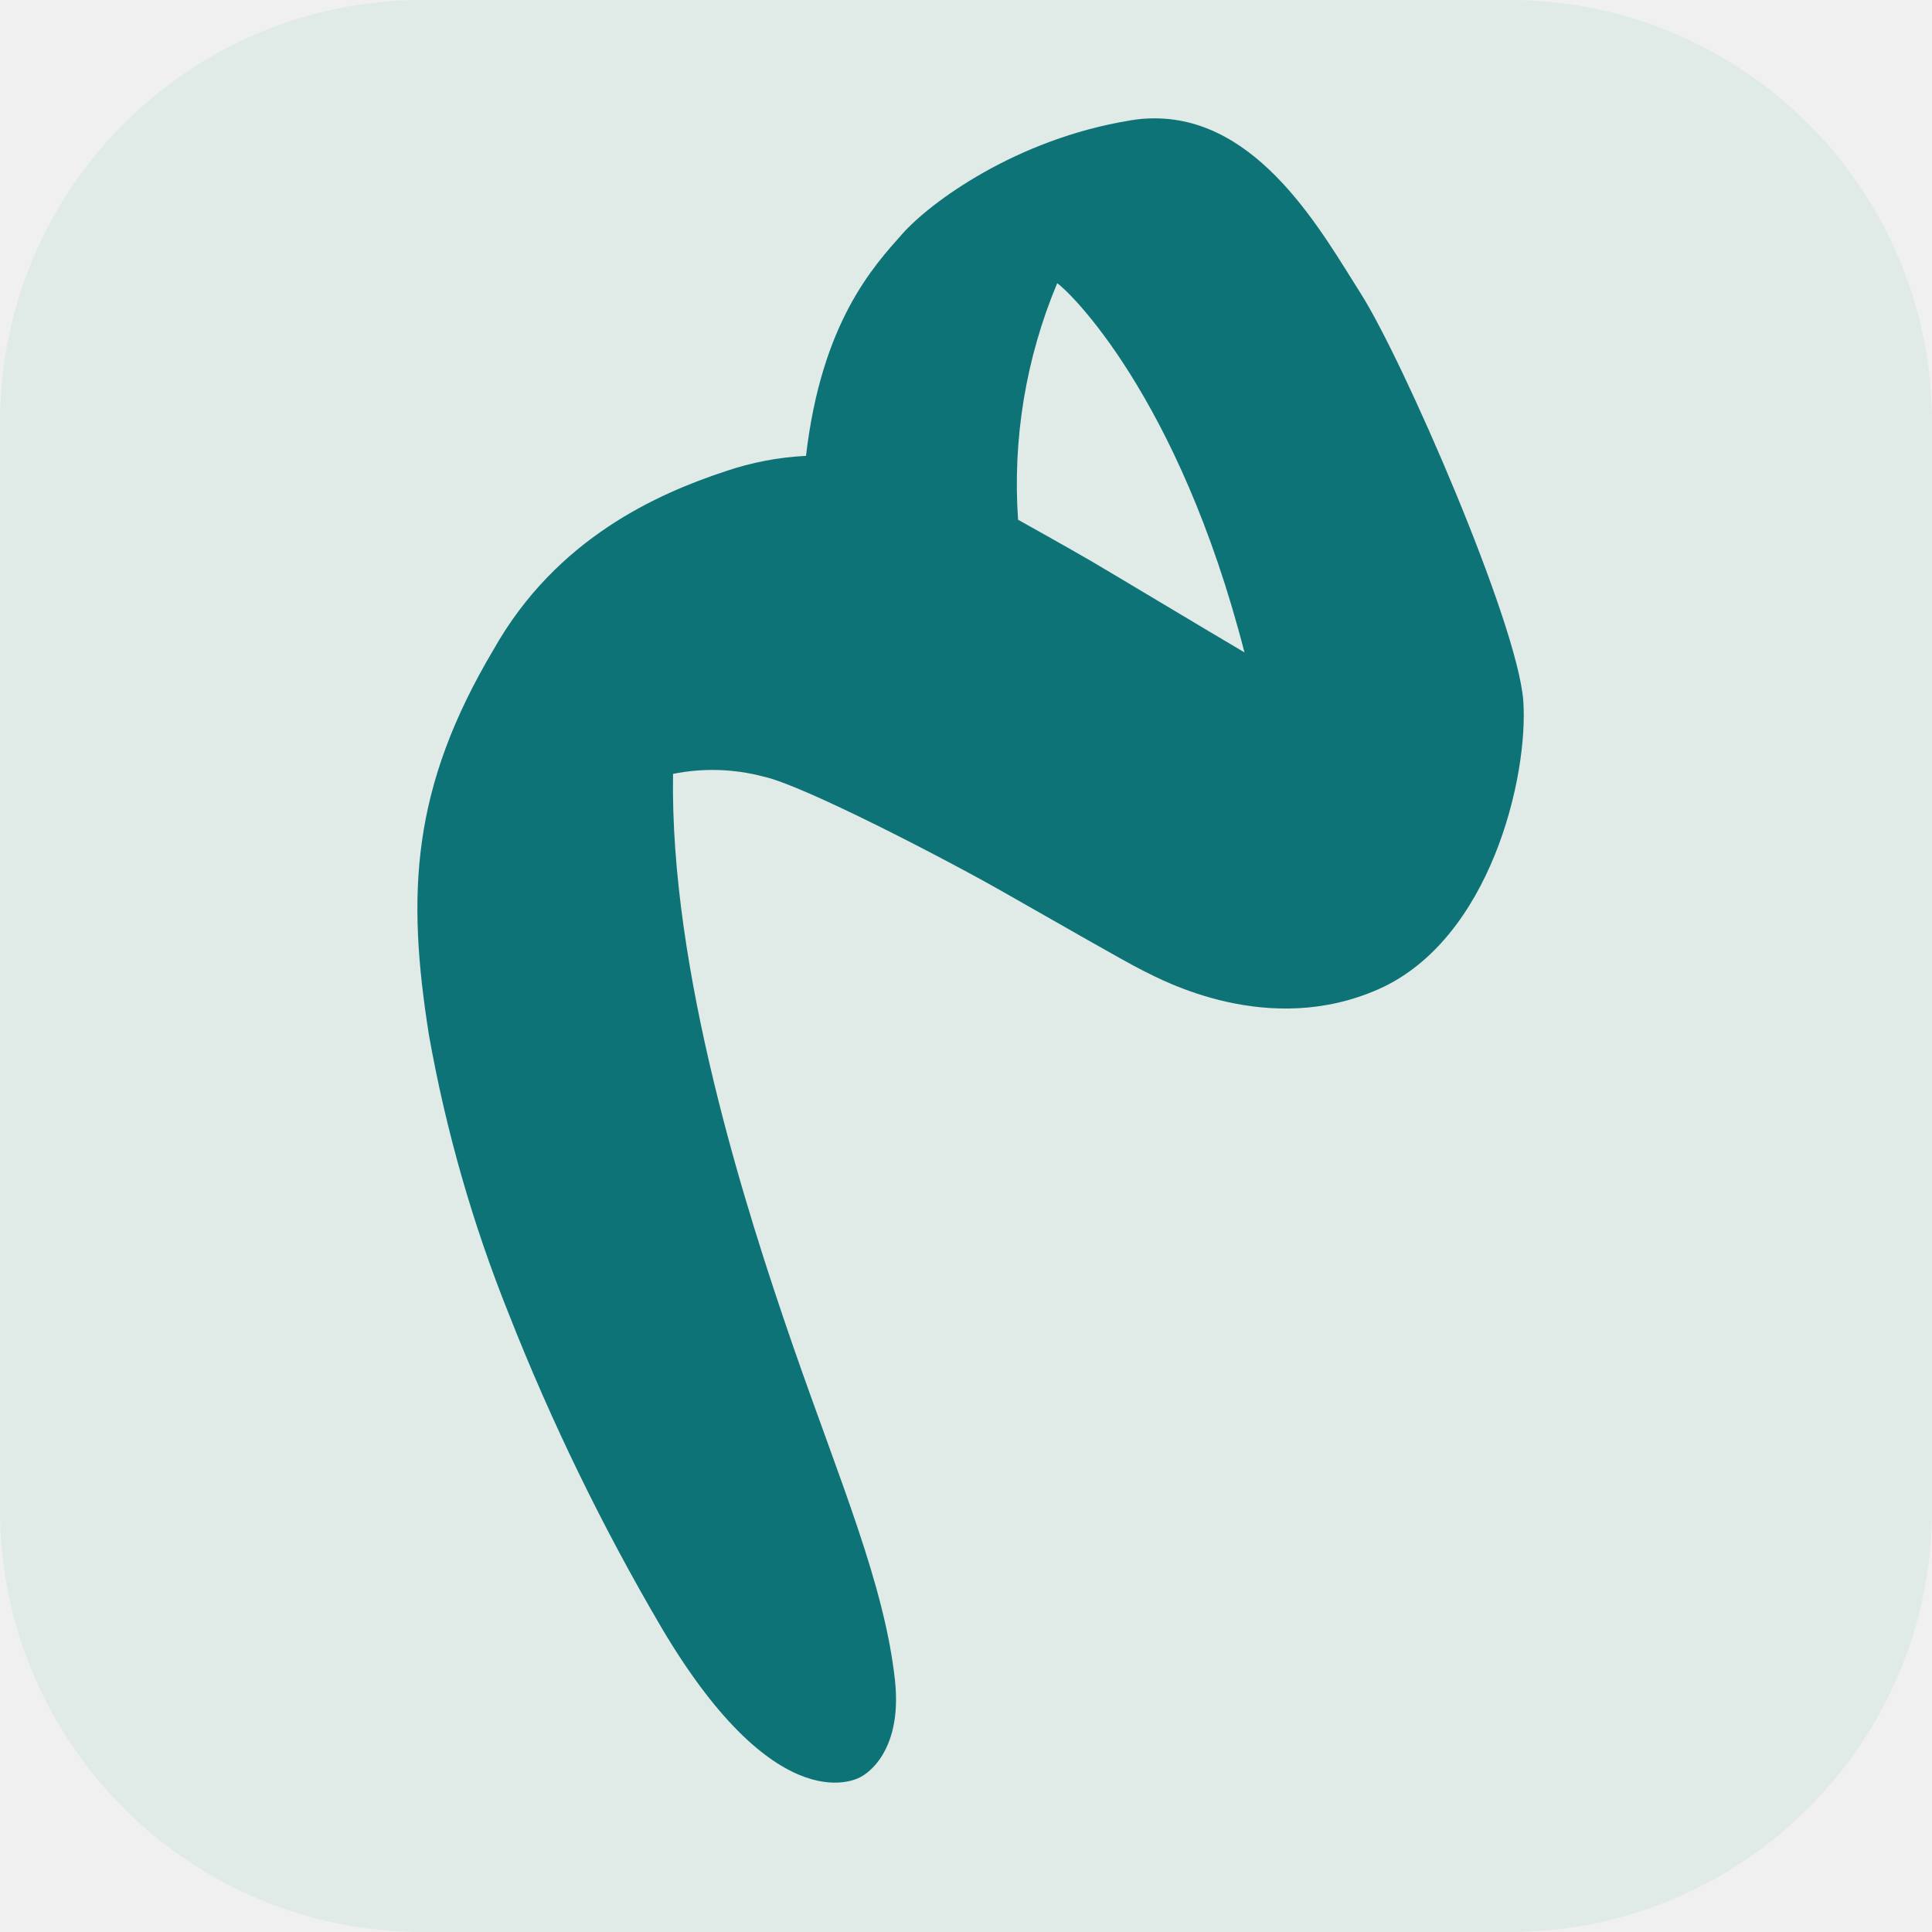
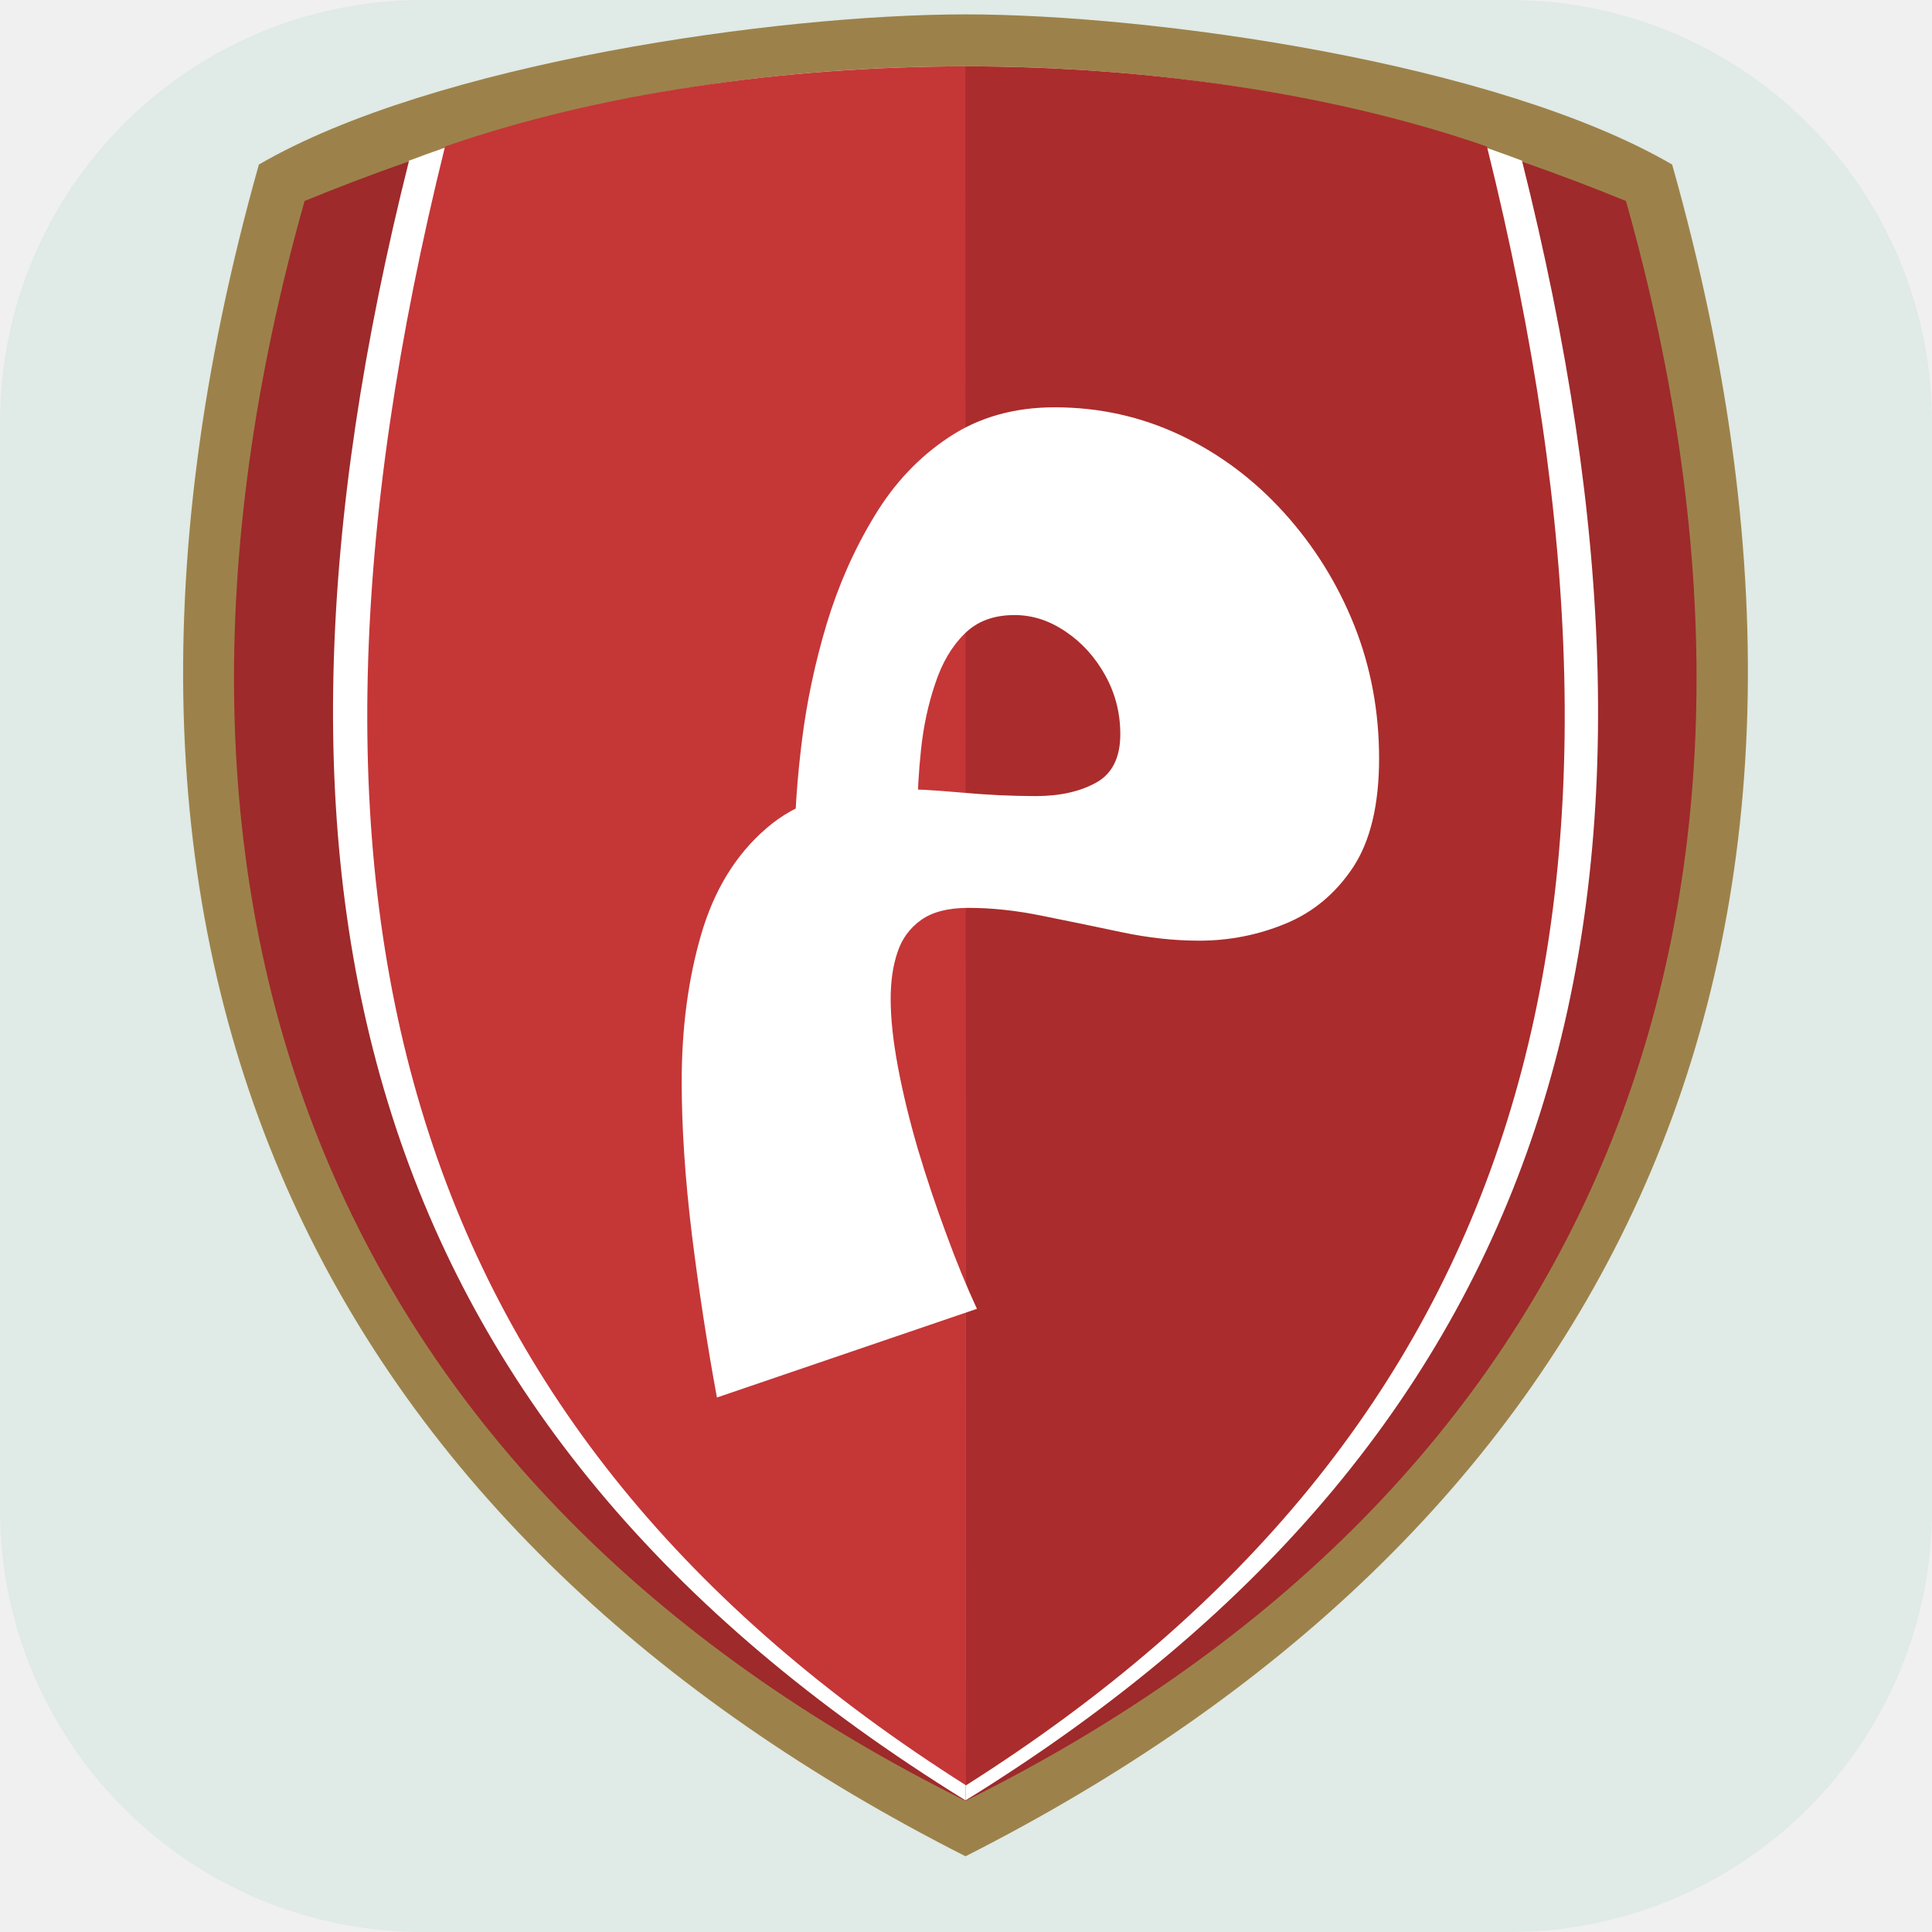
<svg xmlns="http://www.w3.org/2000/svg" width="32" height="32" viewBox="0 0 32 32">
  <rect width="32" height="32" rx="7" fill="#e0eae6" />
-   <svg x="4" y="1" width="24" height="30" viewBox="118 152 93 138">
-     <path fill="#0d7377" d="M177,156.577c-8.706,1.423-15.241,6.257-17.357,8.65-2.167,2.441-6.147,6.7-7.332,16.905a22.5,22.5,0,0,0-6.146,1.177C141.051,185,133.3,188.382,128.5,196.9c-6.245,10.51-6.639,18.538-4.918,29.366a107.479,107.479,0,0,0,6.079,21.233,170.644,170.644,0,0,0,11.662,23.951c9,15.2,15.162,11.33,15.162,11.33s3.214-1.5,2.608-7.314c-.787-7.318-4.208-15.237-7.753-25.458-3.676-10.615-9.41-28.628-9.161-43.646a15.176,15.176,0,0,1,6.914.213c2.977.638,13.827,6.267,18.231,8.775,4.389,2.485,9.157,5.248,10.66,6s9.584,5.142,17.985,1.4c8.5-3.8,11.39-16.2,10.992-21.94-.426-5.931-9.2-26.056-12.387-31.049-2.946-4.645-7.724-13.344-15.709-13.344a10.621,10.621,0,0,0-1.863.158m-3,33.554c-2.086-1.209-5.535-3.129-5.535-3.129a39.562,39.562,0,0,1,2.981-18.02c.822.526,9.23,8.512,14.269,28.126-2.914-1.713-9.637-5.758-11.715-6.977" />
+   <svg x="3" y="0" width="26" height="31" viewBox="0 0 323 380">
+     <path d="M161.4,0.4c-38.4,0-109.3,9.9-145.4,30.9C-31.5,199.8,33.1,314.4,161.4,379.4c128.3-65,192.9-180.2,145.4-348.1C270.7,10.3,199.8,0.4,161.4,0.4z" fill="#9C824A" />
+     <path d="M161.4,11.2c-37.8,0-80.3,4.8-136,27.6c-41.5,147.1,6.6,264.9,136,329.2c129.3-64.2,177.4-182.1,135.9-329.2C241.6,16.1,199.2,11.2,161.4,11.2z" fill="#9e2a2b" />
+     <path d="M161.2,11.1c-37.6,0-77.9,5.6-114.3,19.4C9.1,181,37,291,161.4,367.9L161.2,11.1z" fill="#fff" />
+     <path d="M161.4,367.9c124.5-76.9,152.3-186.8,114.5-337.4c-36.4-13.8-76.7-19.4-114.3-19.4L161.4,367.9z" fill="#fff" />
+     <path d="M161.4,11.1c-37.8,0-76.1,5.7-107.1,16.5c-39.1,157.8-7.7,264.4,107.2,337.2L161.4,11.1z" fill="#c53637" />
+     <path d="M161.5,11.1c37.8,0,76.1,5.7,107.2,16.5c39.1,157.8,7.7,264.4-107.2,337.2L161.5,11.1z" fill="#ab2c2c" />
+     <defs>
+       <clipPath id="sc">
+         <path d="M161.4,11.2c-37.8,0-80.3,4.8-136,27.6c-41.5,147.1,6.6,264.9,136,329.2c129.3-64.2,177.4-182.1,135.9-329.2C241.6,16.1,199.2,11.2,161.4,11.2z" />
+       </clipPath>
+     </defs>
+     <g clip-path="url(#sc)">
+       <g transform="translate(103,-90) scale(5.0)">
+         <path fill="#fff" d="M1.45 75Q0.85 71.75 0.42 68.30Q0 64.85 0 62.00Q0 58.70 0.80 55.95Q1.60 53.20 3.48 51.58Q5.35 49.95 8.50 49.95Q9.80 49.95 11.45 50.10Q13.10 50.25 14.57 50.25Q16.05 50.25 17.05 49.70Q18.05 49.15 18.05 47.70Q18.05 46.40 17.43 45.28Q16.80 44.15 15.80 43.48Q14.80 42.80 13.70 42.80Q12.40 42.80 11.63 43.58Q10.85 44.35 10.43 45.63Q10 46.90 9.85 48.33Q9.70 49.75 9.70 51.00L4.65 52.30Q4.65 50.35 4.95 47.95Q5.25 45.55 5.97 43.15Q6.70 40.75 7.93 38.73Q9.15 36.70 11 35.48Q12.85 34.25 15.35 34.25Q18.10 34.25 20.53 35.40Q22.95 36.55 24.80 38.60Q26.65 40.65 27.68 43.23Q28.70 45.80 28.70 48.70Q28.70 51.55 27.63 53.18Q26.55 54.80 24.85 55.50Q23.15 56.20 21.30 56.20Q19.75 56.20 18.10 55.85Q16.45 55.50 14.85 55.18Q13.25 54.85 11.80 54.85Q10.55 54.85 9.85 55.35Q9.15 55.85 8.88 56.68Q8.60 57.50 8.60 58.60Q8.60 59.80 8.90 61.40Q9.20 63.00 9.72 64.78Q10.25 66.55 10.88 68.25Q11.50 69.95 12.15 71.35L1.45 75Z" />
+       </g>
+     </g>
  </svg>
</svg>
